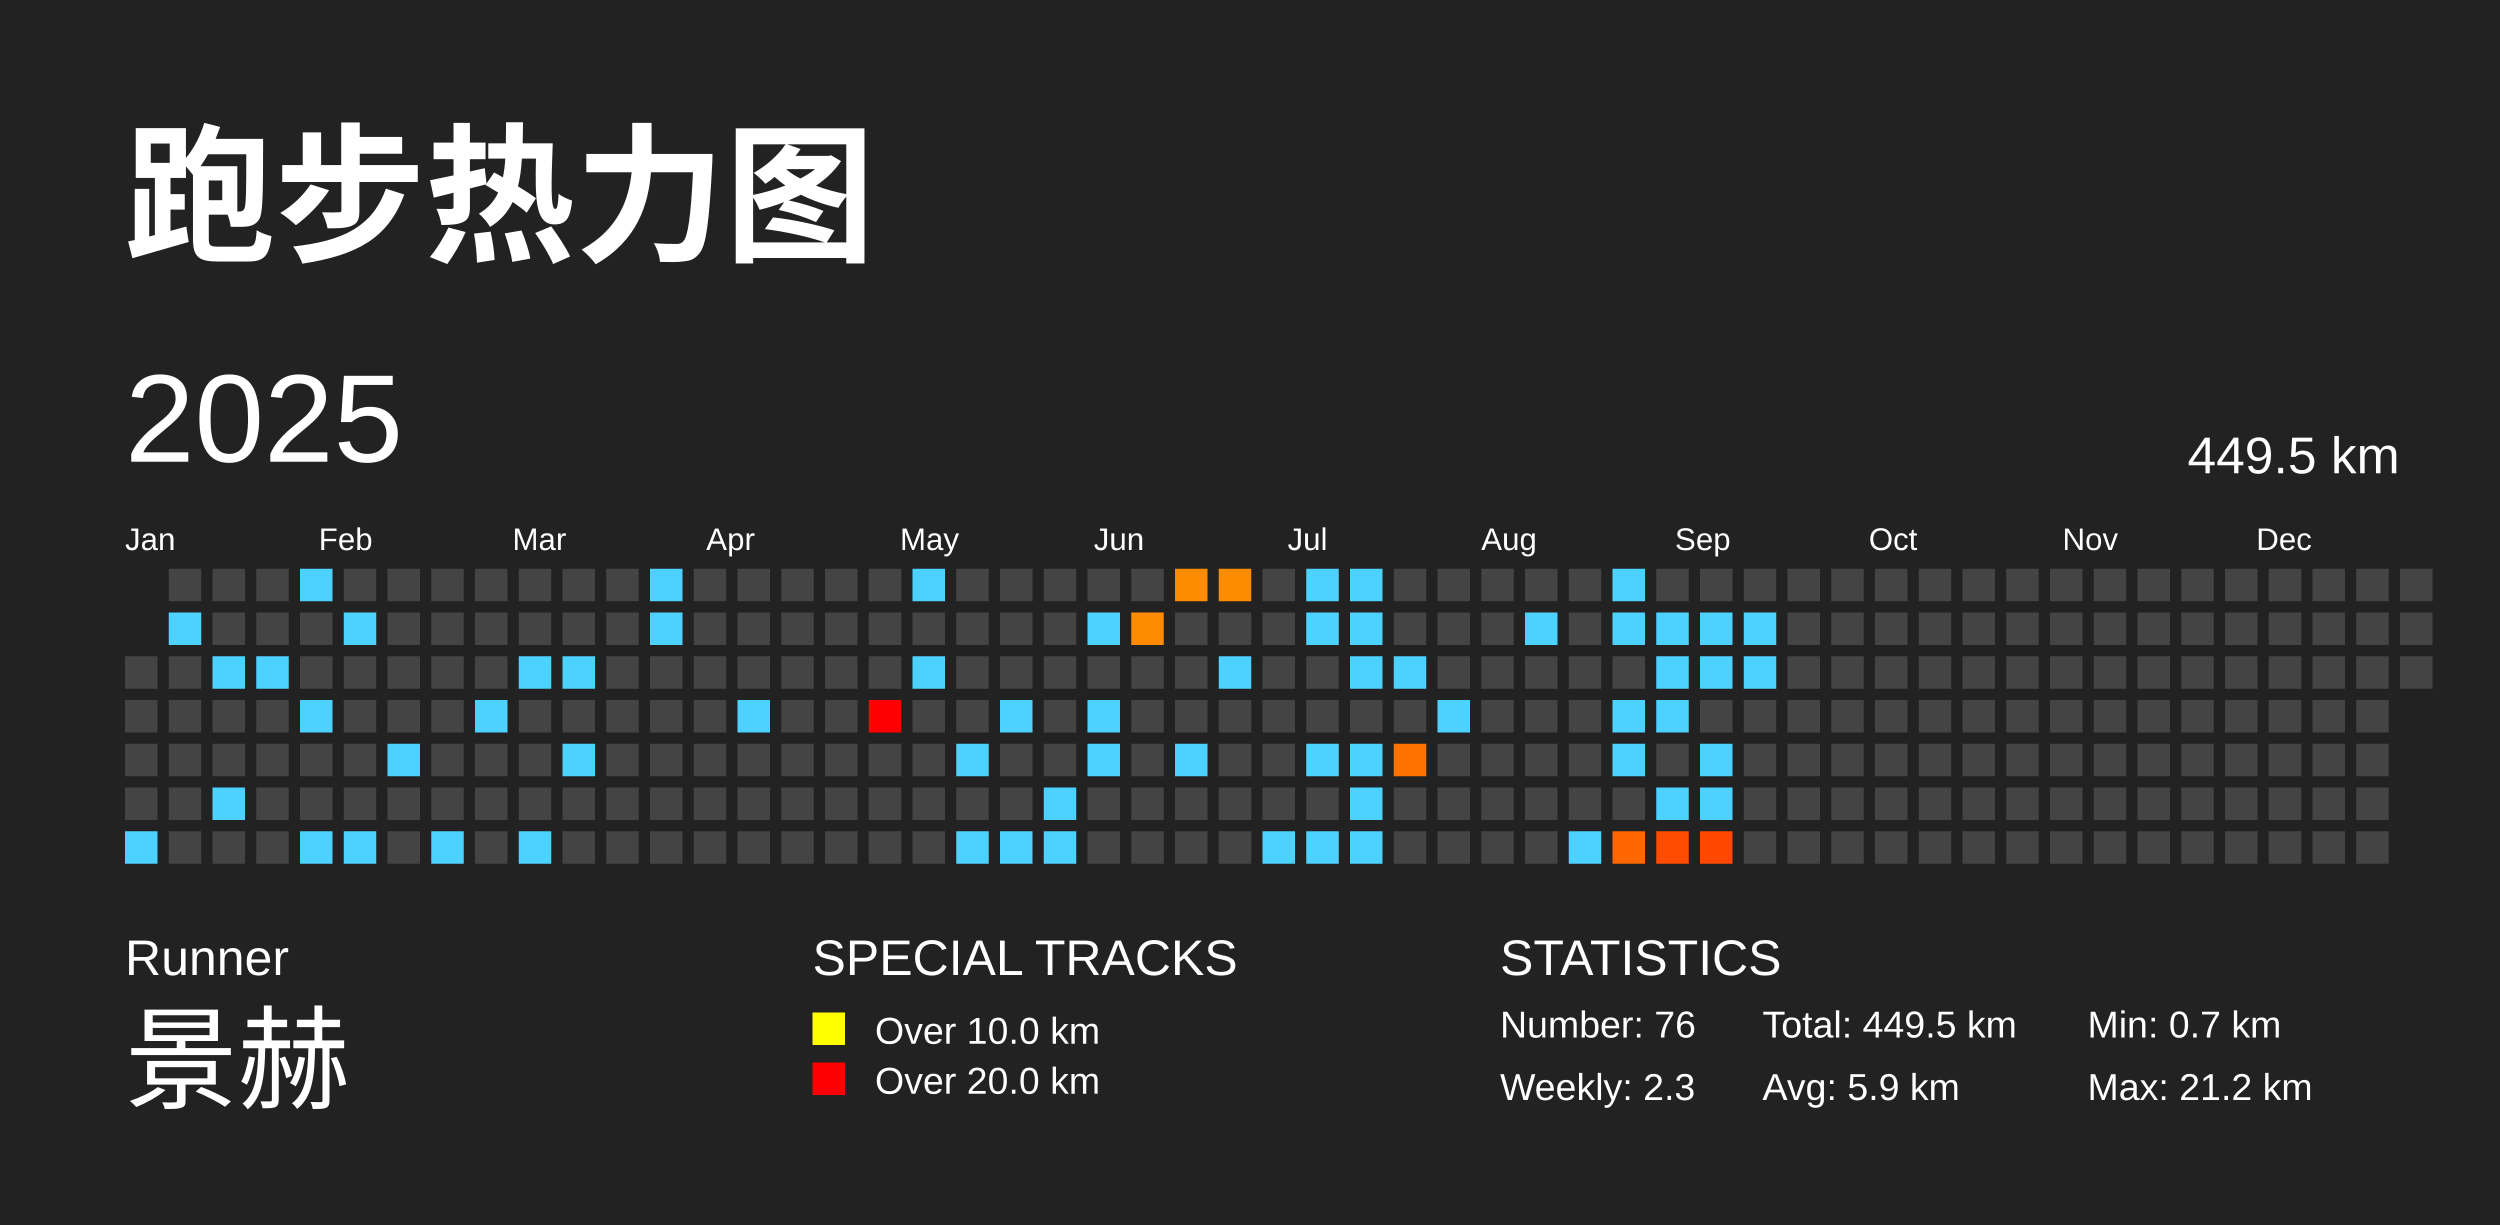
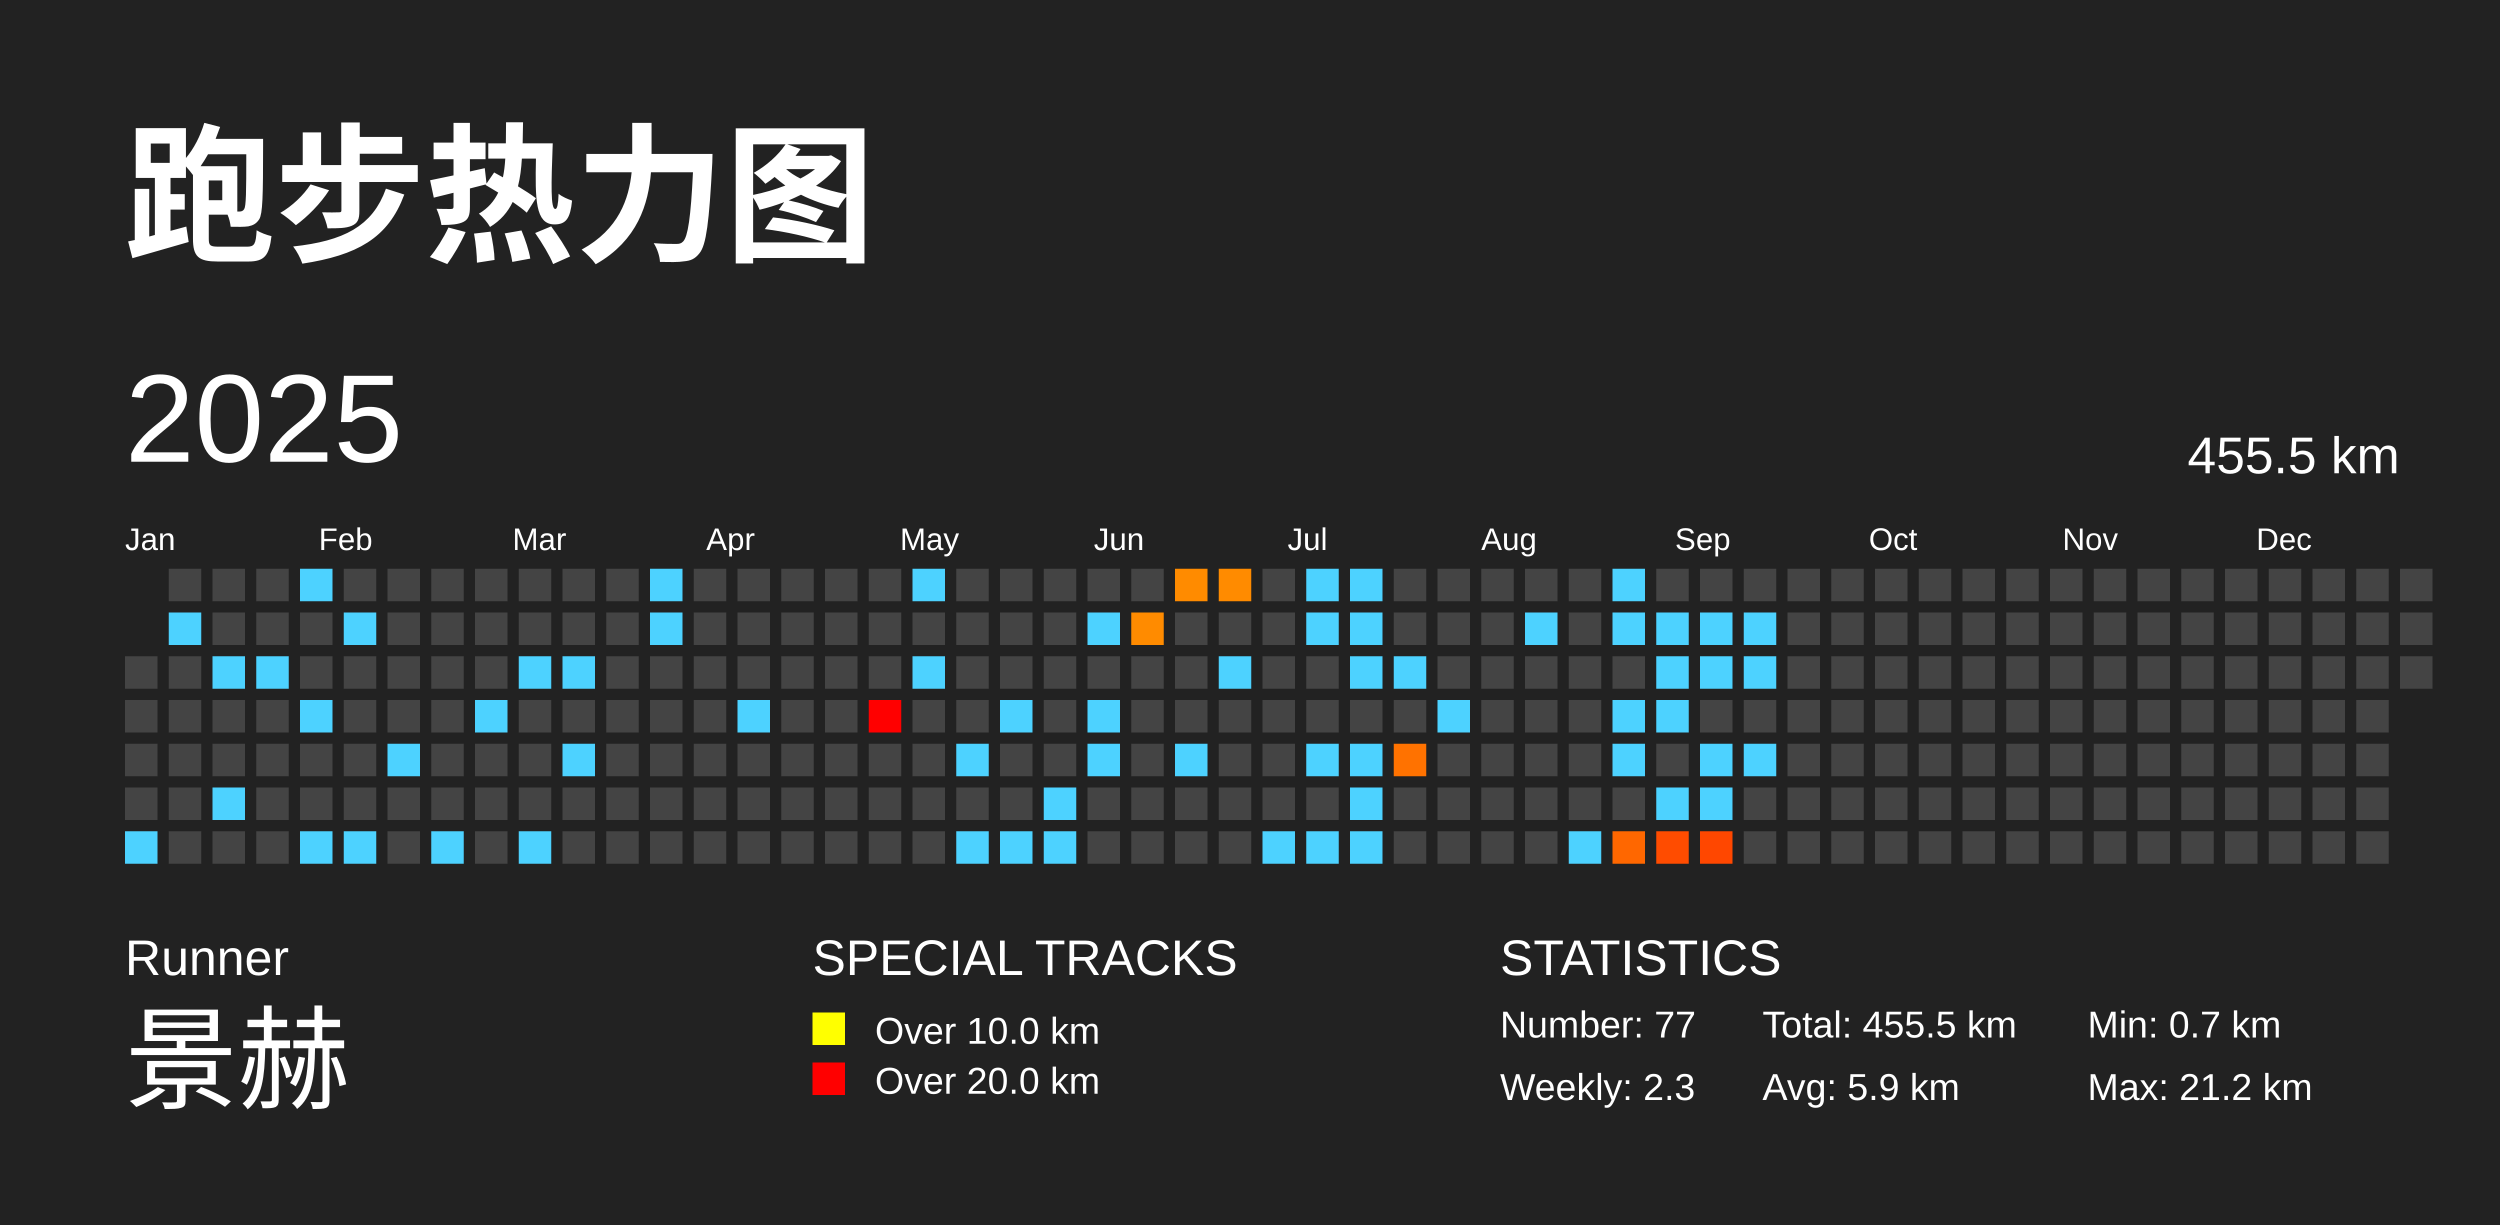
<svg xmlns="http://www.w3.org/2000/svg" baseProfile="full" height="98mm" version="1.1" viewBox="0,0,200,98" width="200mm">
  <defs />
  <rect fill="#222222" height="98" width="200" x="0" y="0" />
  <text fill="#FFFFFF" style="font-size:12px; font-family:Arial; font-weight:bold;" x="10" y="20">跑步热力图</text>
  <text fill="#FFFFFF" style="font-size:4px; font-family:Arial" x="10" y="78">Runner</text>
  <text fill="#FFFFFF" style="font-size:9px; font-family:Arial" x="10" y="88">景赫</text>
  <text fill="#FFFFFF" style="font-size:4px; font-family:Arial" x="65" y="78">SPECIAL TRACKS</text>
  <rect fill="yellow" height="2.6" width="2.6" x="65" y="81" />
  <text fill="#FFFFFF" style="font-size:3px; font-family:Arial" x="70" y="83.5">Over 10.0 km</text>
  <rect fill="red" height="2.6" width="2.6" x="65" y="85" />
  <text fill="#FFFFFF" style="font-size:3px; font-family:Arial" x="70" y="87.5">Over 20.0 km</text>
  <text fill="#FFFFFF" style="font-size:4px; font-family:Arial" x="120" y="78">STATISTICS</text>
-   <text fill="#FFFFFF" style="font-size:3px; font-family:Arial" x="120" y="83">Number: 76</text>
+   <text fill="#FFFFFF" style="font-size:3px; font-family:Arial" x="120" y="83">Number: 77</text>
  <text fill="#FFFFFF" style="font-size:3px; font-family:Arial" x="120" y="88">Weekly: 2.3</text>
-   <text fill="#FFFFFF" style="font-size:3px; font-family:Arial" x="141" y="83">Total: 449.5 km</text>
+   <text fill="#FFFFFF" style="font-size:3px; font-family:Arial" x="141" y="83">Total: 455.5 km</text>
  <text fill="#FFFFFF" style="font-size:3px; font-family:Arial" x="141" y="88">Avg: 5.9 km</text>
  <text fill="#FFFFFF" style="font-size:3px; font-family:Arial" x="167" y="83">Min: 0.7 km</text>
  <text fill="#FFFFFF" style="font-size:3px; font-family:Arial" x="167" y="88">Max: 21.2 km</text>
  <text dominant-baseline="hanging" fill="#FFFFFF" style="font-size:10.0px; font-family:Arial;" x="10" y="30">2025</text>
-   <text dominant-baseline="hanging" fill="#FFFFFF" style="font-size:4.125px; font-family:Arial;" x="175" y="35">449.5 km</text>
+   <text dominant-baseline="hanging" fill="#FFFFFF" style="font-size:4.125px; font-family:Arial;" x="175" y="35">455.5 km</text>
  <text fill="#FFFFFF" style="font-size:2.5px; font-family:Arial" x="10.0" y="44">Jan</text>
  <text fill="#FFFFFF" style="font-size:2.5px; font-family:Arial" x="25.5" y="44">Feb</text>
  <text fill="#FFFFFF" style="font-size:2.5px; font-family:Arial" x="41.0" y="44">Mar</text>
  <text fill="#FFFFFF" style="font-size:2.5px; font-family:Arial" x="56.5" y="44">Apr</text>
  <text fill="#FFFFFF" style="font-size:2.5px; font-family:Arial" x="72.0" y="44">May</text>
  <text fill="#FFFFFF" style="font-size:2.5px; font-family:Arial" x="87.5" y="44">Jun</text>
  <text fill="#FFFFFF" style="font-size:2.5px; font-family:Arial" x="103.0" y="44">Jul</text>
  <text fill="#FFFFFF" style="font-size:2.5px; font-family:Arial" x="118.5" y="44">Aug</text>
  <text fill="#FFFFFF" style="font-size:2.5px; font-family:Arial" x="134.0" y="44">Sep</text>
  <text fill="#FFFFFF" style="font-size:2.5px; font-family:Arial" x="149.5" y="44">Oct</text>
  <text fill="#FFFFFF" style="font-size:2.5px; font-family:Arial" x="165.0" y="44">Nov</text>
  <text fill="#FFFFFF" style="font-size:2.5px; font-family:Arial" x="180.5" y="44">Dec</text>
  <rect fill="#444444" height="2.6" width="2.6" x="10.0" y="52.5" />
  <rect fill="#444444" height="2.6" width="2.6" x="10.0" y="56.0" />
  <rect fill="#444444" height="2.6" width="2.6" x="10.0" y="59.5" />
  <rect fill="#444444" height="2.6" width="2.6" x="10.0" y="63.0" />
  <rect fill="#4dd2ff" height="2.6" width="2.6" x="10.0" y="66.5" />
  <rect fill="#444444" height="2.6" width="2.6" x="13.5" y="45.5" />
  <rect fill="#4dd2ff" height="2.6" width="2.6" x="13.5" y="49.0" />
  <rect fill="#444444" height="2.6" width="2.6" x="13.5" y="52.5" />
  <rect fill="#444444" height="2.6" width="2.6" x="13.5" y="56.0" />
  <rect fill="#444444" height="2.6" width="2.6" x="13.5" y="59.5" />
  <rect fill="#444444" height="2.6" width="2.6" x="13.5" y="63.0" />
  <rect fill="#444444" height="2.6" width="2.6" x="13.5" y="66.5" />
  <rect fill="#444444" height="2.6" width="2.6" x="17.0" y="45.5" />
  <rect fill="#444444" height="2.6" width="2.6" x="17.0" y="49.0" />
  <rect fill="#4dd2ff" height="2.6" width="2.6" x="17.0" y="52.5" />
  <rect fill="#444444" height="2.6" width="2.6" x="17.0" y="56.0" />
  <rect fill="#444444" height="2.6" width="2.6" x="17.0" y="59.5" />
  <rect fill="#4dd2ff" height="2.6" width="2.6" x="17.0" y="63.0" />
  <rect fill="#444444" height="2.6" width="2.6" x="17.0" y="66.5" />
  <rect fill="#444444" height="2.6" width="2.6" x="20.5" y="45.5" />
  <rect fill="#444444" height="2.6" width="2.6" x="20.5" y="49.0" />
  <rect fill="#4dd2ff" height="2.6" width="2.6" x="20.5" y="52.5" />
  <rect fill="#444444" height="2.6" width="2.6" x="20.5" y="56.0" />
  <rect fill="#444444" height="2.6" width="2.6" x="20.5" y="59.5" />
  <rect fill="#444444" height="2.6" width="2.6" x="20.5" y="63.0" />
  <rect fill="#444444" height="2.6" width="2.6" x="20.5" y="66.5" />
  <rect fill="#4dd2ff" height="2.6" width="2.6" x="24.0" y="45.5" />
  <rect fill="#444444" height="2.6" width="2.6" x="24.0" y="49.0" />
  <rect fill="#444444" height="2.6" width="2.6" x="24.0" y="52.5" />
  <rect fill="#4dd2ff" height="2.6" width="2.6" x="24.0" y="56.0" />
  <rect fill="#444444" height="2.6" width="2.6" x="24.0" y="59.5" />
  <rect fill="#444444" height="2.6" width="2.6" x="24.0" y="63.0" />
  <rect fill="#4dd2ff" height="2.6" width="2.6" x="24.0" y="66.5" />
  <rect fill="#444444" height="2.6" width="2.6" x="27.5" y="45.5" />
  <rect fill="#4dd2ff" height="2.6" width="2.6" x="27.5" y="49.0" />
  <rect fill="#444444" height="2.6" width="2.6" x="27.5" y="52.5" />
  <rect fill="#444444" height="2.6" width="2.6" x="27.5" y="56.0" />
  <rect fill="#444444" height="2.6" width="2.6" x="27.5" y="59.5" />
  <rect fill="#444444" height="2.6" width="2.6" x="27.5" y="63.0" />
  <rect fill="#4dd2ff" height="2.6" width="2.6" x="27.5" y="66.5" />
  <rect fill="#444444" height="2.6" width="2.6" x="31.0" y="45.5" />
  <rect fill="#444444" height="2.6" width="2.6" x="31.0" y="49.0" />
  <rect fill="#444444" height="2.6" width="2.6" x="31.0" y="52.5" />
  <rect fill="#444444" height="2.6" width="2.6" x="31.0" y="56.0" />
  <rect fill="#4dd2ff" height="2.6" width="2.6" x="31.0" y="59.5" />
  <rect fill="#444444" height="2.6" width="2.6" x="31.0" y="63.0" />
  <rect fill="#444444" height="2.6" width="2.6" x="31.0" y="66.5" />
  <rect fill="#444444" height="2.6" width="2.6" x="34.5" y="45.5" />
  <rect fill="#444444" height="2.6" width="2.6" x="34.5" y="49.0" />
  <rect fill="#444444" height="2.6" width="2.6" x="34.5" y="52.5" />
  <rect fill="#444444" height="2.6" width="2.6" x="34.5" y="56.0" />
  <rect fill="#444444" height="2.6" width="2.6" x="34.5" y="59.5" />
  <rect fill="#444444" height="2.6" width="2.6" x="34.5" y="63.0" />
  <rect fill="#4dd2ff" height="2.6" width="2.6" x="34.5" y="66.5" />
  <rect fill="#444444" height="2.6" width="2.6" x="38.0" y="45.5" />
  <rect fill="#444444" height="2.6" width="2.6" x="38.0" y="49.0" />
  <rect fill="#444444" height="2.6" width="2.6" x="38.0" y="52.5" />
  <rect fill="#4dd2ff" height="2.6" width="2.6" x="38.0" y="56.0" />
  <rect fill="#444444" height="2.6" width="2.6" x="38.0" y="59.5" />
  <rect fill="#444444" height="2.6" width="2.6" x="38.0" y="63.0" />
  <rect fill="#444444" height="2.6" width="2.6" x="38.0" y="66.5" />
  <rect fill="#444444" height="2.6" width="2.6" x="41.5" y="45.5" />
  <rect fill="#444444" height="2.6" width="2.6" x="41.5" y="49.0" />
  <rect fill="#4dd2ff" height="2.6" width="2.6" x="41.5" y="52.5" />
  <rect fill="#444444" height="2.6" width="2.6" x="41.5" y="56.0" />
  <rect fill="#444444" height="2.6" width="2.6" x="41.5" y="59.5" />
  <rect fill="#444444" height="2.6" width="2.6" x="41.5" y="63.0" />
  <rect fill="#4dd2ff" height="2.6" width="2.6" x="41.5" y="66.5" />
  <rect fill="#444444" height="2.6" width="2.6" x="45.0" y="45.5" />
  <rect fill="#444444" height="2.6" width="2.6" x="45.0" y="49.0" />
  <rect fill="#4dd2ff" height="2.6" width="2.6" x="45.0" y="52.5" />
  <rect fill="#444444" height="2.6" width="2.6" x="45.0" y="56.0" />
  <rect fill="#4dd2ff" height="2.6" width="2.6" x="45.0" y="59.5" />
  <rect fill="#444444" height="2.6" width="2.6" x="45.0" y="63.0" />
  <rect fill="#444444" height="2.6" width="2.6" x="45.0" y="66.5" />
  <rect fill="#444444" height="2.6" width="2.6" x="48.5" y="45.5" />
  <rect fill="#444444" height="2.6" width="2.6" x="48.5" y="49.0" />
  <rect fill="#444444" height="2.6" width="2.6" x="48.5" y="52.5" />
  <rect fill="#444444" height="2.6" width="2.6" x="48.5" y="56.0" />
  <rect fill="#444444" height="2.6" width="2.6" x="48.5" y="59.5" />
  <rect fill="#444444" height="2.6" width="2.6" x="48.5" y="63.0" />
  <rect fill="#444444" height="2.6" width="2.6" x="48.5" y="66.5" />
  <rect fill="#4dd2ff" height="2.6" width="2.6" x="52.0" y="45.5" />
  <rect fill="#4dd2ff" height="2.6" width="2.6" x="52.0" y="49.0" />
  <rect fill="#444444" height="2.6" width="2.6" x="52.0" y="52.5" />
  <rect fill="#444444" height="2.6" width="2.6" x="52.0" y="56.0" />
  <rect fill="#444444" height="2.6" width="2.6" x="52.0" y="59.5" />
  <rect fill="#444444" height="2.6" width="2.6" x="52.0" y="63.0" />
  <rect fill="#444444" height="2.6" width="2.6" x="52.0" y="66.5" />
  <rect fill="#444444" height="2.6" width="2.6" x="55.5" y="45.5" />
  <rect fill="#444444" height="2.6" width="2.6" x="55.5" y="49.0" />
  <rect fill="#444444" height="2.6" width="2.6" x="55.5" y="52.5" />
  <rect fill="#444444" height="2.6" width="2.6" x="55.5" y="56.0" />
  <rect fill="#444444" height="2.6" width="2.6" x="55.5" y="59.5" />
  <rect fill="#444444" height="2.6" width="2.6" x="55.5" y="63.0" />
  <rect fill="#444444" height="2.6" width="2.6" x="55.5" y="66.5" />
  <rect fill="#444444" height="2.6" width="2.6" x="59.0" y="45.5" />
  <rect fill="#444444" height="2.6" width="2.6" x="59.0" y="49.0" />
  <rect fill="#444444" height="2.6" width="2.6" x="59.0" y="52.5" />
  <rect fill="#4dd2ff" height="2.6" width="2.6" x="59.0" y="56.0" />
  <rect fill="#444444" height="2.6" width="2.6" x="59.0" y="59.5" />
  <rect fill="#444444" height="2.6" width="2.6" x="59.0" y="63.0" />
  <rect fill="#444444" height="2.6" width="2.6" x="59.0" y="66.5" />
  <rect fill="#444444" height="2.6" width="2.6" x="62.5" y="45.5" />
  <rect fill="#444444" height="2.6" width="2.6" x="62.5" y="49.0" />
  <rect fill="#444444" height="2.6" width="2.6" x="62.5" y="52.5" />
  <rect fill="#444444" height="2.6" width="2.6" x="62.5" y="56.0" />
  <rect fill="#444444" height="2.6" width="2.6" x="62.5" y="59.5" />
  <rect fill="#444444" height="2.6" width="2.6" x="62.5" y="63.0" />
  <rect fill="#444444" height="2.6" width="2.6" x="62.5" y="66.5" />
  <rect fill="#444444" height="2.6" width="2.6" x="66.0" y="45.5" />
  <rect fill="#444444" height="2.6" width="2.6" x="66.0" y="49.0" />
  <rect fill="#444444" height="2.6" width="2.6" x="66.0" y="52.5" />
  <rect fill="#444444" height="2.6" width="2.6" x="66.0" y="56.0" />
  <rect fill="#444444" height="2.6" width="2.6" x="66.0" y="59.5" />
  <rect fill="#444444" height="2.6" width="2.6" x="66.0" y="63.0" />
  <rect fill="#444444" height="2.6" width="2.6" x="66.0" y="66.5" />
  <rect fill="#444444" height="2.6" width="2.6" x="69.5" y="45.5" />
  <rect fill="#444444" height="2.6" width="2.6" x="69.5" y="49.0" />
  <rect fill="#444444" height="2.6" width="2.6" x="69.5" y="52.5" />
  <rect fill="red" height="2.6" width="2.6" x="69.5" y="56.0" />
  <rect fill="#444444" height="2.6" width="2.6" x="69.5" y="59.5" />
  <rect fill="#444444" height="2.6" width="2.6" x="69.5" y="63.0" />
  <rect fill="#444444" height="2.6" width="2.6" x="69.5" y="66.5" />
  <rect fill="#4dd2ff" height="2.6" width="2.6" x="73.0" y="45.5" />
  <rect fill="#444444" height="2.6" width="2.6" x="73.0" y="49.0" />
  <rect fill="#4dd2ff" height="2.6" width="2.6" x="73.0" y="52.5" />
  <rect fill="#444444" height="2.6" width="2.6" x="73.0" y="56.0" />
  <rect fill="#444444" height="2.6" width="2.6" x="73.0" y="59.5" />
  <rect fill="#444444" height="2.6" width="2.6" x="73.0" y="63.0" />
  <rect fill="#444444" height="2.6" width="2.6" x="73.0" y="66.5" />
  <rect fill="#444444" height="2.6" width="2.6" x="76.5" y="45.5" />
  <rect fill="#444444" height="2.6" width="2.6" x="76.5" y="49.0" />
  <rect fill="#444444" height="2.6" width="2.6" x="76.5" y="52.5" />
  <rect fill="#444444" height="2.6" width="2.6" x="76.5" y="56.0" />
  <rect fill="#4dd2ff" height="2.6" width="2.6" x="76.5" y="59.5" />
  <rect fill="#444444" height="2.6" width="2.6" x="76.5" y="63.0" />
  <rect fill="#4dd2ff" height="2.6" width="2.6" x="76.5" y="66.5" />
  <rect fill="#444444" height="2.6" width="2.6" x="80.0" y="45.5" />
  <rect fill="#444444" height="2.6" width="2.6" x="80.0" y="49.0" />
  <rect fill="#444444" height="2.6" width="2.6" x="80.0" y="52.5" />
  <rect fill="#4dd2ff" height="2.6" width="2.6" x="80.0" y="56.0" />
  <rect fill="#444444" height="2.6" width="2.6" x="80.0" y="59.5" />
  <rect fill="#444444" height="2.6" width="2.6" x="80.0" y="63.0" />
  <rect fill="#4dd2ff" height="2.6" width="2.6" x="80.0" y="66.5" />
  <rect fill="#444444" height="2.6" width="2.6" x="83.5" y="45.5" />
  <rect fill="#444444" height="2.6" width="2.6" x="83.5" y="49.0" />
  <rect fill="#444444" height="2.6" width="2.6" x="83.5" y="52.5" />
  <rect fill="#444444" height="2.6" width="2.6" x="83.5" y="56.0" />
  <rect fill="#444444" height="2.6" width="2.6" x="83.5" y="59.5" />
  <rect fill="#4dd2ff" height="2.6" width="2.6" x="83.5" y="63.0" />
  <rect fill="#4dd2ff" height="2.6" width="2.6" x="83.5" y="66.5" />
  <rect fill="#444444" height="2.6" width="2.6" x="87.0" y="45.5" />
  <rect fill="#4dd2ff" height="2.6" width="2.6" x="87.0" y="49.0" />
  <rect fill="#444444" height="2.6" width="2.6" x="87.0" y="52.5" />
  <rect fill="#4dd2ff" height="2.6" width="2.6" x="87.0" y="56.0" />
  <rect fill="#4dd2ff" height="2.6" width="2.6" x="87.0" y="59.5" />
  <rect fill="#444444" height="2.6" width="2.6" x="87.0" y="63.0" />
  <rect fill="#444444" height="2.6" width="2.6" x="87.0" y="66.5" />
  <rect fill="#444444" height="2.6" width="2.6" x="90.5" y="45.5" />
  <rect fill="#ff8b00" height="2.6" width="2.6" x="90.5" y="49.0" />
  <rect fill="#444444" height="2.6" width="2.6" x="90.5" y="52.5" />
  <rect fill="#444444" height="2.6" width="2.6" x="90.5" y="56.0" />
  <rect fill="#444444" height="2.6" width="2.6" x="90.5" y="59.5" />
  <rect fill="#444444" height="2.6" width="2.6" x="90.5" y="63.0" />
  <rect fill="#444444" height="2.6" width="2.6" x="90.5" y="66.5" />
  <rect fill="#ff8b00" height="2.6" width="2.6" x="94.0" y="45.5" />
  <rect fill="#444444" height="2.6" width="2.6" x="94.0" y="49.0" />
  <rect fill="#444444" height="2.6" width="2.6" x="94.0" y="52.5" />
  <rect fill="#444444" height="2.6" width="2.6" x="94.0" y="56.0" />
  <rect fill="#4dd2ff" height="2.6" width="2.6" x="94.0" y="59.5" />
  <rect fill="#444444" height="2.6" width="2.6" x="94.0" y="63.0" />
  <rect fill="#444444" height="2.6" width="2.6" x="94.0" y="66.5" />
  <rect fill="#ff8b00" height="2.6" width="2.6" x="97.5" y="45.5" />
  <rect fill="#444444" height="2.6" width="2.6" x="97.5" y="49.0" />
  <rect fill="#4dd2ff" height="2.6" width="2.6" x="97.5" y="52.5" />
  <rect fill="#444444" height="2.6" width="2.6" x="97.5" y="56.0" />
  <rect fill="#444444" height="2.6" width="2.6" x="97.5" y="59.5" />
  <rect fill="#444444" height="2.6" width="2.6" x="97.5" y="63.0" />
  <rect fill="#444444" height="2.6" width="2.6" x="97.5" y="66.5" />
  <rect fill="#444444" height="2.6" width="2.6" x="101.0" y="45.5" />
  <rect fill="#444444" height="2.6" width="2.6" x="101.0" y="49.0" />
  <rect fill="#444444" height="2.6" width="2.6" x="101.0" y="52.5" />
  <rect fill="#444444" height="2.6" width="2.6" x="101.0" y="56.0" />
  <rect fill="#444444" height="2.6" width="2.6" x="101.0" y="59.5" />
  <rect fill="#444444" height="2.6" width="2.6" x="101.0" y="63.0" />
  <rect fill="#4dd2ff" height="2.6" width="2.6" x="101.0" y="66.5" />
  <rect fill="#4dd2ff" height="2.6" width="2.6" x="104.5" y="45.5" />
  <rect fill="#4dd2ff" height="2.6" width="2.6" x="104.5" y="49.0" />
  <rect fill="#444444" height="2.6" width="2.6" x="104.5" y="52.5" />
  <rect fill="#444444" height="2.6" width="2.6" x="104.5" y="56.0" />
  <rect fill="#4dd2ff" height="2.6" width="2.6" x="104.5" y="59.5" />
  <rect fill="#444444" height="2.6" width="2.6" x="104.5" y="63.0" />
  <rect fill="#4dd2ff" height="2.6" width="2.6" x="104.5" y="66.5" />
  <rect fill="#4dd2ff" height="2.6" width="2.6" x="108.0" y="45.5" />
  <rect fill="#4dd2ff" height="2.6" width="2.6" x="108.0" y="49.0" />
  <rect fill="#4dd2ff" height="2.6" width="2.6" x="108.0" y="52.5" />
  <rect fill="#444444" height="2.6" width="2.6" x="108.0" y="56.0" />
  <rect fill="#4dd2ff" height="2.6" width="2.6" x="108.0" y="59.5" />
  <rect fill="#4dd2ff" height="2.6" width="2.6" x="108.0" y="63.0" />
  <rect fill="#4dd2ff" height="2.6" width="2.6" x="108.0" y="66.5" />
  <rect fill="#444444" height="2.6" width="2.6" x="111.5" y="45.5" />
  <rect fill="#444444" height="2.6" width="2.6" x="111.5" y="49.0" />
  <rect fill="#4dd2ff" height="2.6" width="2.6" x="111.5" y="52.5" />
  <rect fill="#444444" height="2.6" width="2.6" x="111.5" y="56.0" />
  <rect fill="#ff7200" height="2.6" width="2.6" x="111.5" y="59.5" />
  <rect fill="#444444" height="2.6" width="2.6" x="111.5" y="63.0" />
  <rect fill="#444444" height="2.6" width="2.6" x="111.5" y="66.5" />
  <rect fill="#444444" height="2.6" width="2.6" x="115.0" y="45.5" />
  <rect fill="#444444" height="2.6" width="2.6" x="115.0" y="49.0" />
  <rect fill="#444444" height="2.6" width="2.6" x="115.0" y="52.5" />
  <rect fill="#4dd2ff" height="2.6" width="2.6" x="115.0" y="56.0" />
  <rect fill="#444444" height="2.6" width="2.6" x="115.0" y="59.5" />
  <rect fill="#444444" height="2.6" width="2.6" x="115.0" y="63.0" />
  <rect fill="#444444" height="2.6" width="2.6" x="115.0" y="66.5" />
  <rect fill="#444444" height="2.6" width="2.6" x="118.5" y="45.5" />
  <rect fill="#444444" height="2.6" width="2.6" x="118.5" y="49.0" />
  <rect fill="#444444" height="2.6" width="2.6" x="118.5" y="52.5" />
  <rect fill="#444444" height="2.6" width="2.6" x="118.5" y="56.0" />
  <rect fill="#444444" height="2.6" width="2.6" x="118.5" y="59.5" />
  <rect fill="#444444" height="2.6" width="2.6" x="118.5" y="63.0" />
  <rect fill="#444444" height="2.6" width="2.6" x="118.5" y="66.5" />
  <rect fill="#444444" height="2.6" width="2.6" x="122.0" y="45.5" />
  <rect fill="#4dd2ff" height="2.6" width="2.6" x="122.0" y="49.0" />
  <rect fill="#444444" height="2.6" width="2.6" x="122.0" y="52.5" />
  <rect fill="#444444" height="2.6" width="2.6" x="122.0" y="56.0" />
  <rect fill="#444444" height="2.6" width="2.6" x="122.0" y="59.5" />
  <rect fill="#444444" height="2.6" width="2.6" x="122.0" y="63.0" />
  <rect fill="#444444" height="2.6" width="2.6" x="122.0" y="66.5" />
  <rect fill="#444444" height="2.6" width="2.6" x="125.5" y="45.5" />
  <rect fill="#444444" height="2.6" width="2.6" x="125.5" y="49.0" />
  <rect fill="#444444" height="2.6" width="2.6" x="125.5" y="52.5" />
  <rect fill="#444444" height="2.6" width="2.6" x="125.5" y="56.0" />
  <rect fill="#444444" height="2.6" width="2.6" x="125.5" y="59.5" />
  <rect fill="#444444" height="2.6" width="2.6" x="125.5" y="63.0" />
  <rect fill="#4dd2ff" height="2.6" width="2.6" x="125.5" y="66.5" />
  <rect fill="#4dd2ff" height="2.6" width="2.6" x="129.0" y="45.5" />
  <rect fill="#4dd2ff" height="2.6" width="2.6" x="129.0" y="49.0" />
  <rect fill="#444444" height="2.6" width="2.6" x="129.0" y="52.5" />
  <rect fill="#4dd2ff" height="2.6" width="2.6" x="129.0" y="56.0" />
  <rect fill="#4dd2ff" height="2.6" width="2.6" x="129.0" y="59.5" />
  <rect fill="#444444" height="2.6" width="2.6" x="129.0" y="63.0" />
  <rect fill="#ff6700" height="2.6" width="2.6" x="129.0" y="66.5" />
  <rect fill="#444444" height="2.6" width="2.6" x="132.5" y="45.5" />
  <rect fill="#4dd2ff" height="2.6" width="2.6" x="132.5" y="49.0" />
  <rect fill="#4dd2ff" height="2.6" width="2.6" x="132.5" y="52.5" />
  <rect fill="#4dd2ff" height="2.6" width="2.6" x="132.5" y="56.0" />
  <rect fill="#444444" height="2.6" width="2.6" x="132.5" y="59.5" />
  <rect fill="#4dd2ff" height="2.6" width="2.6" x="132.5" y="63.0" />
  <rect fill="#ff4c00" height="2.6" width="2.6" x="132.5" y="66.5" />
  <rect fill="#444444" height="2.6" width="2.6" x="136.0" y="45.5" />
  <rect fill="#4dd2ff" height="2.6" width="2.6" x="136.0" y="49.0" />
  <rect fill="#4dd2ff" height="2.6" width="2.6" x="136.0" y="52.5" />
  <rect fill="#444444" height="2.6" width="2.6" x="136.0" y="56.0" />
  <rect fill="#4dd2ff" height="2.6" width="2.6" x="136.0" y="59.5" />
  <rect fill="#4dd2ff" height="2.6" width="2.6" x="136.0" y="63.0" />
  <rect fill="#ff4700" height="2.6" width="2.6" x="136.0" y="66.5" />
  <rect fill="#444444" height="2.6" width="2.6" x="139.5" y="45.5" />
  <rect fill="#4dd2ff" height="2.6" width="2.6" x="139.5" y="49.0" />
  <rect fill="#4dd2ff" height="2.6" width="2.6" x="139.5" y="52.5" />
  <rect fill="#444444" height="2.6" width="2.6" x="139.5" y="56.0" />
-   <rect fill="#444444" height="2.6" width="2.6" x="139.5" y="59.5" />
+   <rect fill="#4dd2ff" height="2.6" width="2.6" x="139.5" y="59.5" />
  <rect fill="#444444" height="2.6" width="2.6" x="139.5" y="63.0" />
  <rect fill="#444444" height="2.6" width="2.6" x="139.5" y="66.5" />
  <rect fill="#444444" height="2.6" width="2.6" x="143.0" y="45.5" />
  <rect fill="#444444" height="2.6" width="2.6" x="143.0" y="49.0" />
  <rect fill="#444444" height="2.6" width="2.6" x="143.0" y="52.5" />
  <rect fill="#444444" height="2.6" width="2.6" x="143.0" y="56.0" />
  <rect fill="#444444" height="2.6" width="2.6" x="143.0" y="59.5" />
  <rect fill="#444444" height="2.6" width="2.6" x="143.0" y="63.0" />
  <rect fill="#444444" height="2.6" width="2.6" x="143.0" y="66.5" />
  <rect fill="#444444" height="2.6" width="2.6" x="146.5" y="45.5" />
  <rect fill="#444444" height="2.6" width="2.6" x="146.5" y="49.0" />
  <rect fill="#444444" height="2.6" width="2.6" x="146.5" y="52.5" />
  <rect fill="#444444" height="2.6" width="2.6" x="146.5" y="56.0" />
  <rect fill="#444444" height="2.6" width="2.6" x="146.5" y="59.5" />
  <rect fill="#444444" height="2.6" width="2.6" x="146.5" y="63.0" />
  <rect fill="#444444" height="2.6" width="2.6" x="146.5" y="66.5" />
  <rect fill="#444444" height="2.6" width="2.6" x="150.0" y="45.5" />
  <rect fill="#444444" height="2.6" width="2.6" x="150.0" y="49.0" />
  <rect fill="#444444" height="2.6" width="2.6" x="150.0" y="52.5" />
  <rect fill="#444444" height="2.6" width="2.6" x="150.0" y="56.0" />
  <rect fill="#444444" height="2.6" width="2.6" x="150.0" y="59.5" />
  <rect fill="#444444" height="2.6" width="2.6" x="150.0" y="63.0" />
  <rect fill="#444444" height="2.6" width="2.6" x="150.0" y="66.5" />
  <rect fill="#444444" height="2.6" width="2.6" x="153.5" y="45.5" />
  <rect fill="#444444" height="2.6" width="2.6" x="153.5" y="49.0" />
  <rect fill="#444444" height="2.6" width="2.6" x="153.5" y="52.5" />
  <rect fill="#444444" height="2.6" width="2.6" x="153.5" y="56.0" />
  <rect fill="#444444" height="2.6" width="2.6" x="153.5" y="59.5" />
  <rect fill="#444444" height="2.6" width="2.6" x="153.5" y="63.0" />
  <rect fill="#444444" height="2.6" width="2.6" x="153.5" y="66.5" />
  <rect fill="#444444" height="2.6" width="2.6" x="157.0" y="45.5" />
  <rect fill="#444444" height="2.6" width="2.6" x="157.0" y="49.0" />
  <rect fill="#444444" height="2.6" width="2.6" x="157.0" y="52.5" />
  <rect fill="#444444" height="2.6" width="2.6" x="157.0" y="56.0" />
  <rect fill="#444444" height="2.6" width="2.6" x="157.0" y="59.5" />
  <rect fill="#444444" height="2.6" width="2.6" x="157.0" y="63.0" />
  <rect fill="#444444" height="2.6" width="2.6" x="157.0" y="66.5" />
  <rect fill="#444444" height="2.6" width="2.6" x="160.5" y="45.5" />
  <rect fill="#444444" height="2.6" width="2.6" x="160.5" y="49.0" />
  <rect fill="#444444" height="2.6" width="2.6" x="160.5" y="52.5" />
  <rect fill="#444444" height="2.6" width="2.6" x="160.5" y="56.0" />
  <rect fill="#444444" height="2.6" width="2.6" x="160.5" y="59.5" />
  <rect fill="#444444" height="2.6" width="2.6" x="160.5" y="63.0" />
  <rect fill="#444444" height="2.6" width="2.6" x="160.5" y="66.5" />
  <rect fill="#444444" height="2.6" width="2.6" x="164.0" y="45.5" />
  <rect fill="#444444" height="2.6" width="2.6" x="164.0" y="49.0" />
  <rect fill="#444444" height="2.6" width="2.6" x="164.0" y="52.5" />
  <rect fill="#444444" height="2.6" width="2.6" x="164.0" y="56.0" />
  <rect fill="#444444" height="2.6" width="2.6" x="164.0" y="59.5" />
  <rect fill="#444444" height="2.6" width="2.6" x="164.0" y="63.0" />
  <rect fill="#444444" height="2.6" width="2.6" x="164.0" y="66.5" />
  <rect fill="#444444" height="2.6" width="2.6" x="167.5" y="45.5" />
  <rect fill="#444444" height="2.6" width="2.6" x="167.5" y="49.0" />
  <rect fill="#444444" height="2.6" width="2.6" x="167.5" y="52.5" />
  <rect fill="#444444" height="2.6" width="2.6" x="167.5" y="56.0" />
  <rect fill="#444444" height="2.6" width="2.6" x="167.5" y="59.5" />
  <rect fill="#444444" height="2.6" width="2.6" x="167.5" y="63.0" />
  <rect fill="#444444" height="2.6" width="2.6" x="167.5" y="66.5" />
  <rect fill="#444444" height="2.6" width="2.6" x="171.0" y="45.5" />
  <rect fill="#444444" height="2.6" width="2.6" x="171.0" y="49.0" />
  <rect fill="#444444" height="2.6" width="2.6" x="171.0" y="52.5" />
  <rect fill="#444444" height="2.6" width="2.6" x="171.0" y="56.0" />
  <rect fill="#444444" height="2.6" width="2.6" x="171.0" y="59.5" />
  <rect fill="#444444" height="2.6" width="2.6" x="171.0" y="63.0" />
  <rect fill="#444444" height="2.6" width="2.6" x="171.0" y="66.5" />
  <rect fill="#444444" height="2.6" width="2.6" x="174.5" y="45.5" />
  <rect fill="#444444" height="2.6" width="2.6" x="174.5" y="49.0" />
  <rect fill="#444444" height="2.6" width="2.6" x="174.5" y="52.5" />
  <rect fill="#444444" height="2.6" width="2.6" x="174.5" y="56.0" />
  <rect fill="#444444" height="2.6" width="2.6" x="174.5" y="59.5" />
  <rect fill="#444444" height="2.6" width="2.6" x="174.5" y="63.0" />
  <rect fill="#444444" height="2.6" width="2.6" x="174.5" y="66.5" />
  <rect fill="#444444" height="2.6" width="2.6" x="178.0" y="45.5" />
  <rect fill="#444444" height="2.6" width="2.6" x="178.0" y="49.0" />
  <rect fill="#444444" height="2.6" width="2.6" x="178.0" y="52.5" />
  <rect fill="#444444" height="2.6" width="2.6" x="178.0" y="56.0" />
  <rect fill="#444444" height="2.6" width="2.6" x="178.0" y="59.5" />
  <rect fill="#444444" height="2.6" width="2.6" x="178.0" y="63.0" />
  <rect fill="#444444" height="2.6" width="2.6" x="178.0" y="66.5" />
  <rect fill="#444444" height="2.6" width="2.6" x="181.5" y="45.5" />
  <rect fill="#444444" height="2.6" width="2.6" x="181.5" y="49.0" />
  <rect fill="#444444" height="2.6" width="2.6" x="181.5" y="52.5" />
  <rect fill="#444444" height="2.6" width="2.6" x="181.5" y="56.0" />
  <rect fill="#444444" height="2.6" width="2.6" x="181.5" y="59.5" />
  <rect fill="#444444" height="2.6" width="2.6" x="181.5" y="63.0" />
  <rect fill="#444444" height="2.6" width="2.6" x="181.5" y="66.5" />
  <rect fill="#444444" height="2.6" width="2.6" x="185.0" y="45.5" />
  <rect fill="#444444" height="2.6" width="2.6" x="185.0" y="49.0" />
  <rect fill="#444444" height="2.6" width="2.6" x="185.0" y="52.5" />
  <rect fill="#444444" height="2.6" width="2.6" x="185.0" y="56.0" />
  <rect fill="#444444" height="2.6" width="2.6" x="185.0" y="59.5" />
  <rect fill="#444444" height="2.6" width="2.6" x="185.0" y="63.0" />
  <rect fill="#444444" height="2.6" width="2.6" x="185.0" y="66.5" />
  <rect fill="#444444" height="2.6" width="2.6" x="188.5" y="45.5" />
  <rect fill="#444444" height="2.6" width="2.6" x="188.5" y="49.0" />
  <rect fill="#444444" height="2.6" width="2.6" x="188.5" y="52.5" />
  <rect fill="#444444" height="2.6" width="2.6" x="188.5" y="56.0" />
  <rect fill="#444444" height="2.6" width="2.6" x="188.5" y="59.5" />
  <rect fill="#444444" height="2.6" width="2.6" x="188.5" y="63.0" />
  <rect fill="#444444" height="2.6" width="2.6" x="188.5" y="66.5" />
  <rect fill="#444444" height="2.6" width="2.6" x="192.0" y="45.5" />
  <rect fill="#444444" height="2.6" width="2.6" x="192.0" y="49.0" />
  <rect fill="#444444" height="2.6" width="2.6" x="192.0" y="52.5" />
</svg>
